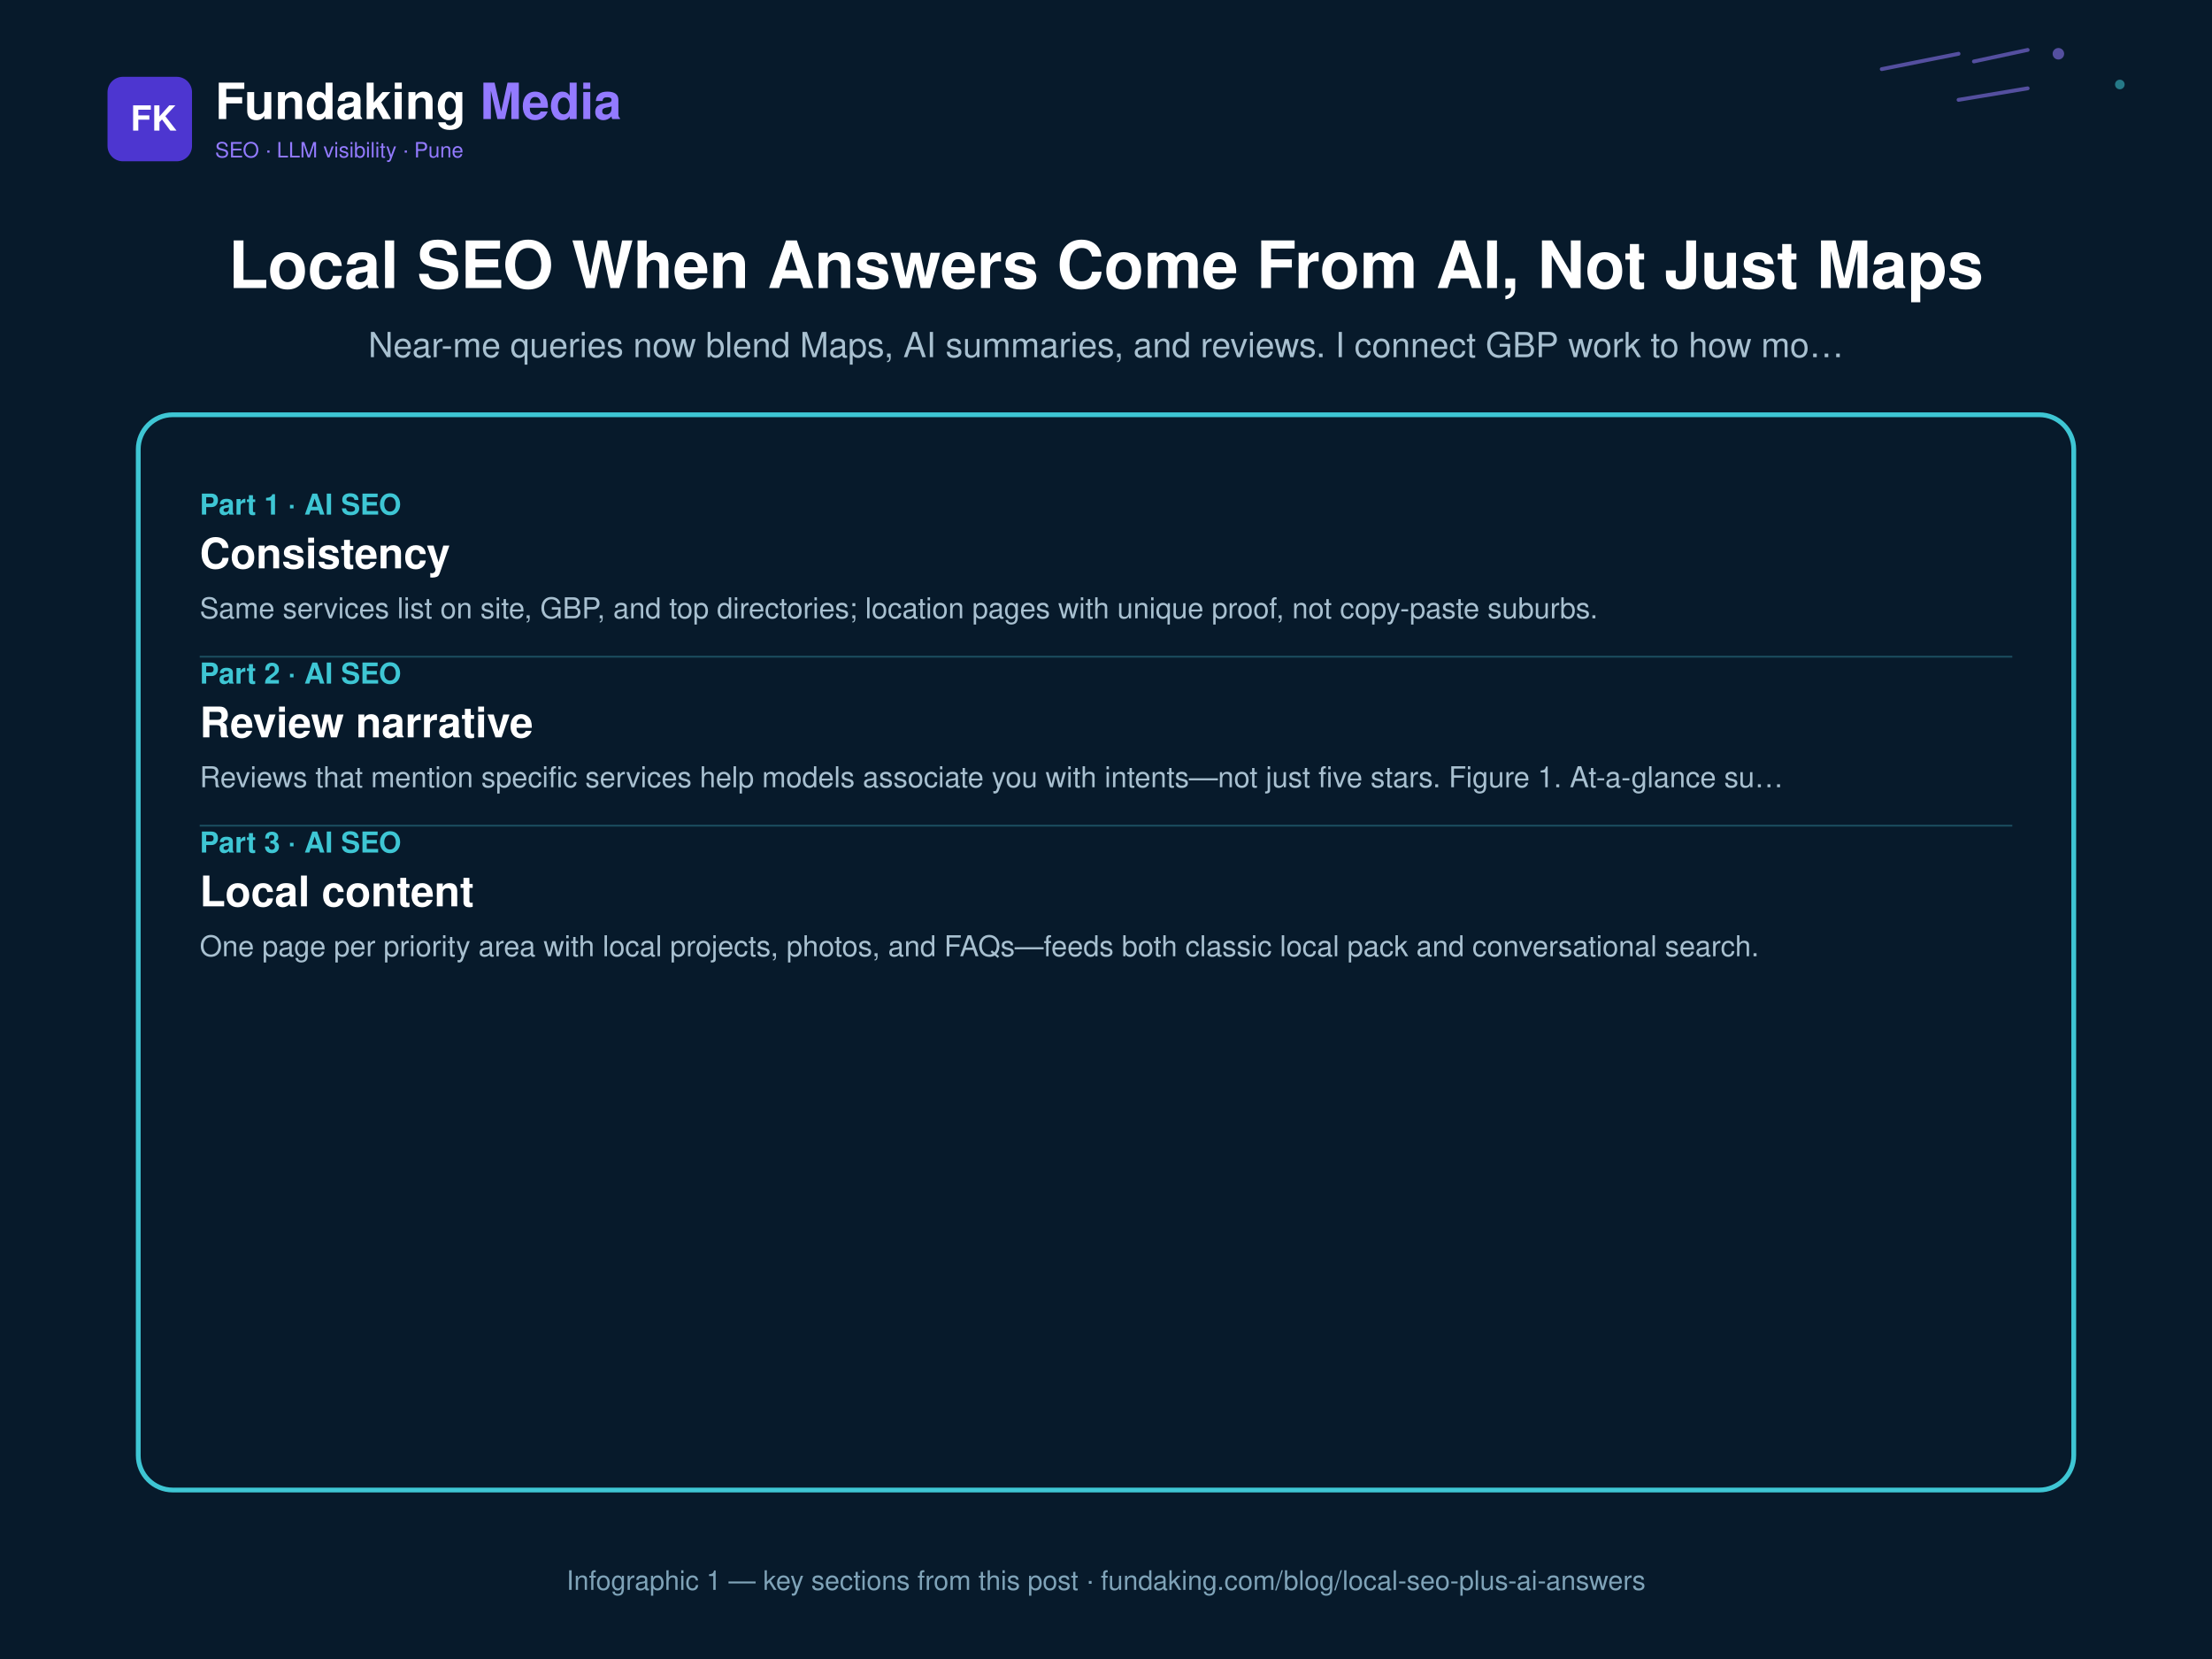
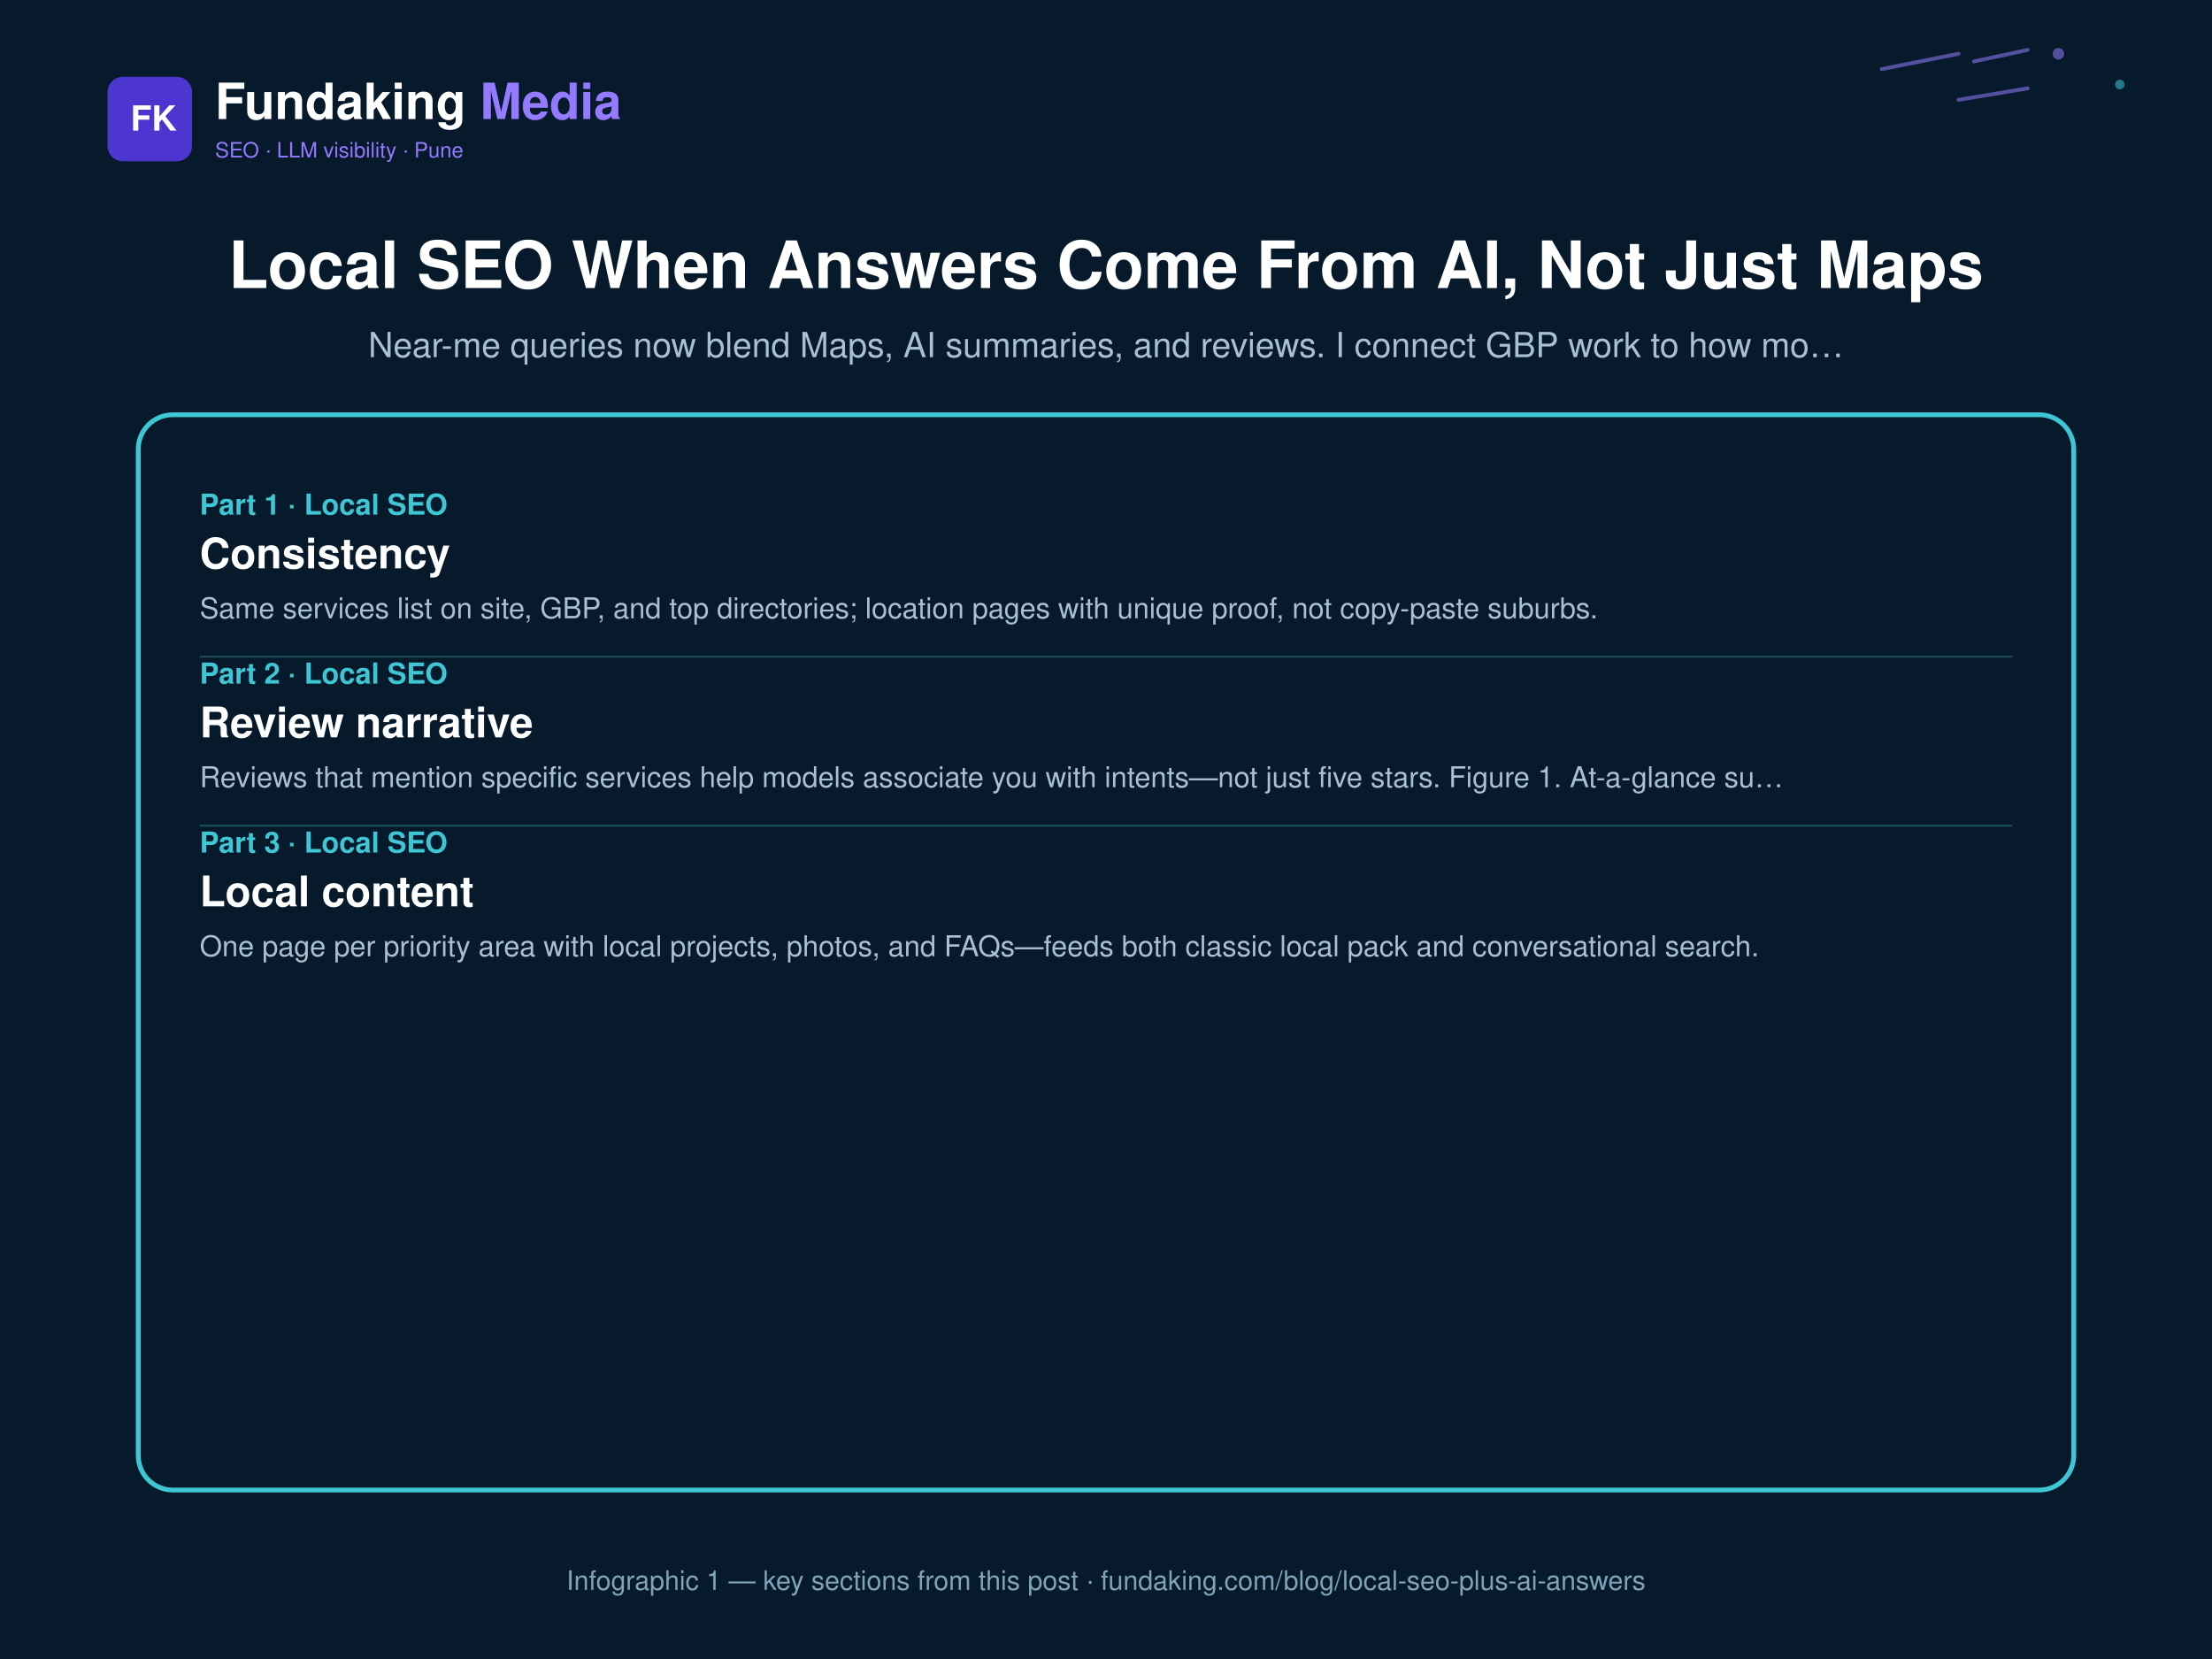
<svg xmlns="http://www.w3.org/2000/svg" viewBox="0 0 1152 864" width="1152" height="864" role="img">
  <rect width="1152" height="864" fill="#071A2B" />
  <g fill="none" stroke="#937AFF" stroke-width="2" opacity="0.55" stroke-linecap="round">
    <path d="M980 36 l40 -8 m8 4 l28 -6" />
    <path d="M1020 52 l36 -6" />
    <circle cx="1072" cy="28" r="3" fill="#937AFF" stroke="none" />
    <circle cx="1104" cy="44" r="2.5" fill="#3EC6D4" stroke="none" />
  </g>
  <rect x="56" y="40" width="44" height="44" rx="8" fill="#4D36D0" />
  <text x="68" y="68" fill="#FFFFFF" font-family="Segoe UI, Helvetica, Arial, sans-serif" font-size="18" font-weight="800">FK</text>
  <text x="112" y="62" fill="#FFFFFF" font-family="Segoe UI, Helvetica, Arial, sans-serif" font-size="26" font-weight="800">Fundaking <tspan fill="#937AFF">Media</tspan>
  </text>
  <text x="112" y="82" fill="#937AFF" font-family="Segoe UI, Helvetica, Arial, sans-serif" font-size="11">SEO · LLM visibility · Pune</text>
  <text x="576" y="150" text-anchor="middle" fill="#FFFFFF" font-family="Segoe UI, Helvetica, Arial, sans-serif" font-size="34" font-weight="800">Local SEO When Answers Come From AI, Not Just Maps</text>
  <text x="576" y="186" text-anchor="middle" fill="#A8C0D0" font-family="Segoe UI, Helvetica, Arial, sans-serif" font-size="18">Near-me queries now blend Maps, AI summaries, and reviews. I connect GBP work to how mo…</text>
  <rect x="72" y="216" width="1008" height="560" rx="18" fill="none" stroke="#3EC6D4" stroke-width="2.5" />
  <g font-family="Segoe UI, Helvetica, Arial, sans-serif">
-     <text x="104" y="268" fill="#3EC6D4" font-size="15" font-weight="700">Part 1 · AI SEO</text>
+     <text x="104" y="268" fill="#3EC6D4" font-size="15" font-weight="700">Part 1 · Local SEO</text>
    <text x="104" y="296" fill="#FFFFFF" font-size="22" font-weight="700">Consistency</text>
    <text x="104" y="322" fill="#A8C0D0" font-size="15">Same services list on site, GBP, and top directories; location pages with unique proof, not copy-paste suburbs.</text>
    <line x1="104" y1="342" x2="1048" y2="342" stroke="#1A4A5C" stroke-width="1" />
-     <text x="104" y="356" fill="#3EC6D4" font-size="15" font-weight="700">Part 2 · AI SEO</text>
+     <text x="104" y="356" fill="#3EC6D4" font-size="15" font-weight="700">Part 2 · Local SEO</text>
    <text x="104" y="384" fill="#FFFFFF" font-size="22" font-weight="700">Review narrative</text>
    <text x="104" y="410" fill="#A8C0D0" font-size="15">Reviews that mention specific services help models associate you with intents—not just five stars.       Figure 1. At-a-glance su…</text>
    <line x1="104" y1="430" x2="1048" y2="430" stroke="#1A4A5C" stroke-width="1" />
-     <text x="104" y="444" fill="#3EC6D4" font-size="15" font-weight="700">Part 3 · AI SEO</text>
+     <text x="104" y="444" fill="#3EC6D4" font-size="15" font-weight="700">Part 3 · Local SEO</text>
    <text x="104" y="472" fill="#FFFFFF" font-size="22" font-weight="700">Local content</text>
    <text x="104" y="498" fill="#A8C0D0" font-size="15">One page per priority area with local projects, photos, and FAQs—feeds both classic local pack and conversational search.</text>
  </g>
  <text x="576" y="828" text-anchor="middle" fill="#7FA3B8" font-family="Segoe UI, Helvetica, Arial, sans-serif" font-size="14">Infographic 1 — key sections from this post · fundaking.com/blog/local-seo-plus-ai-answers</text>
</svg>
